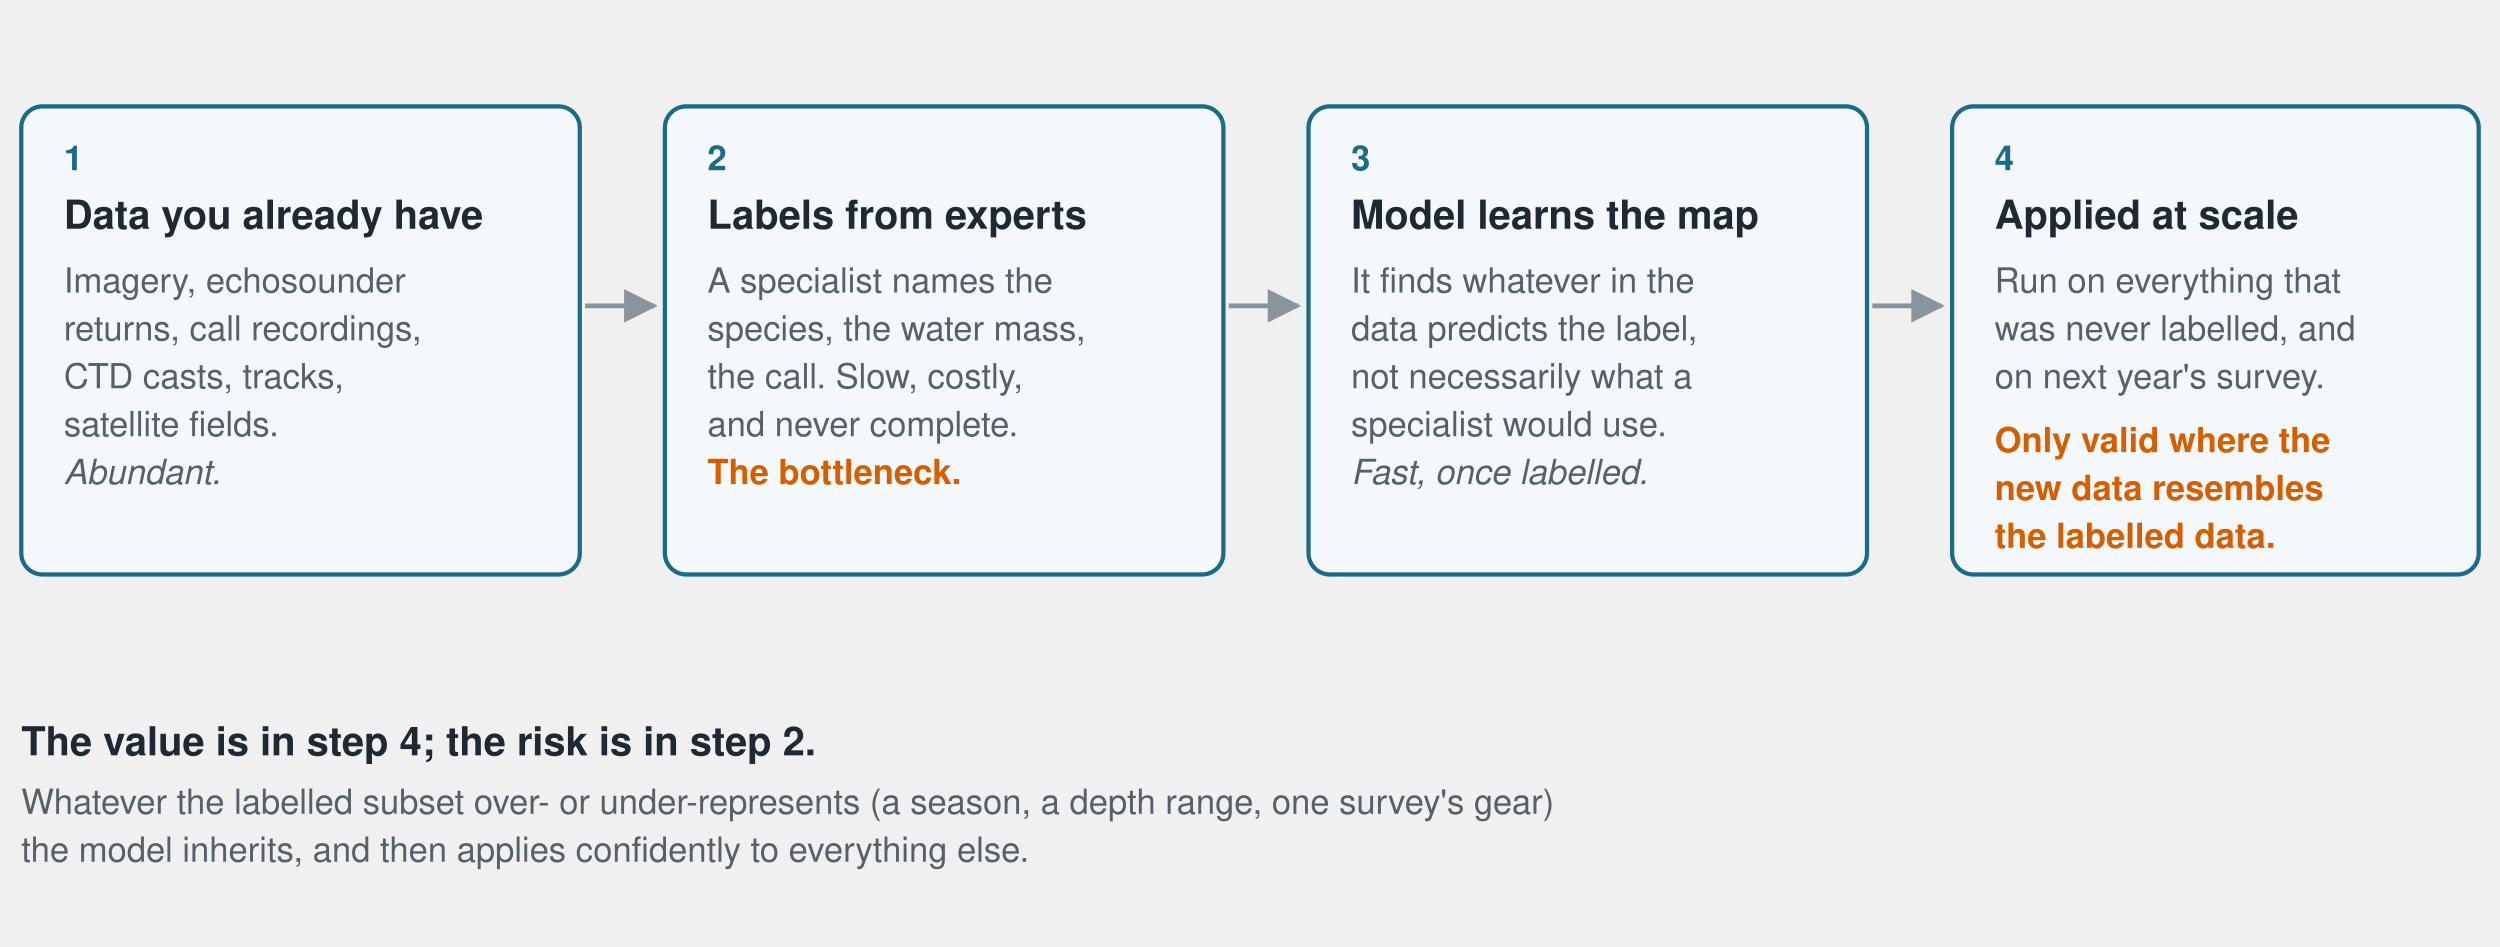
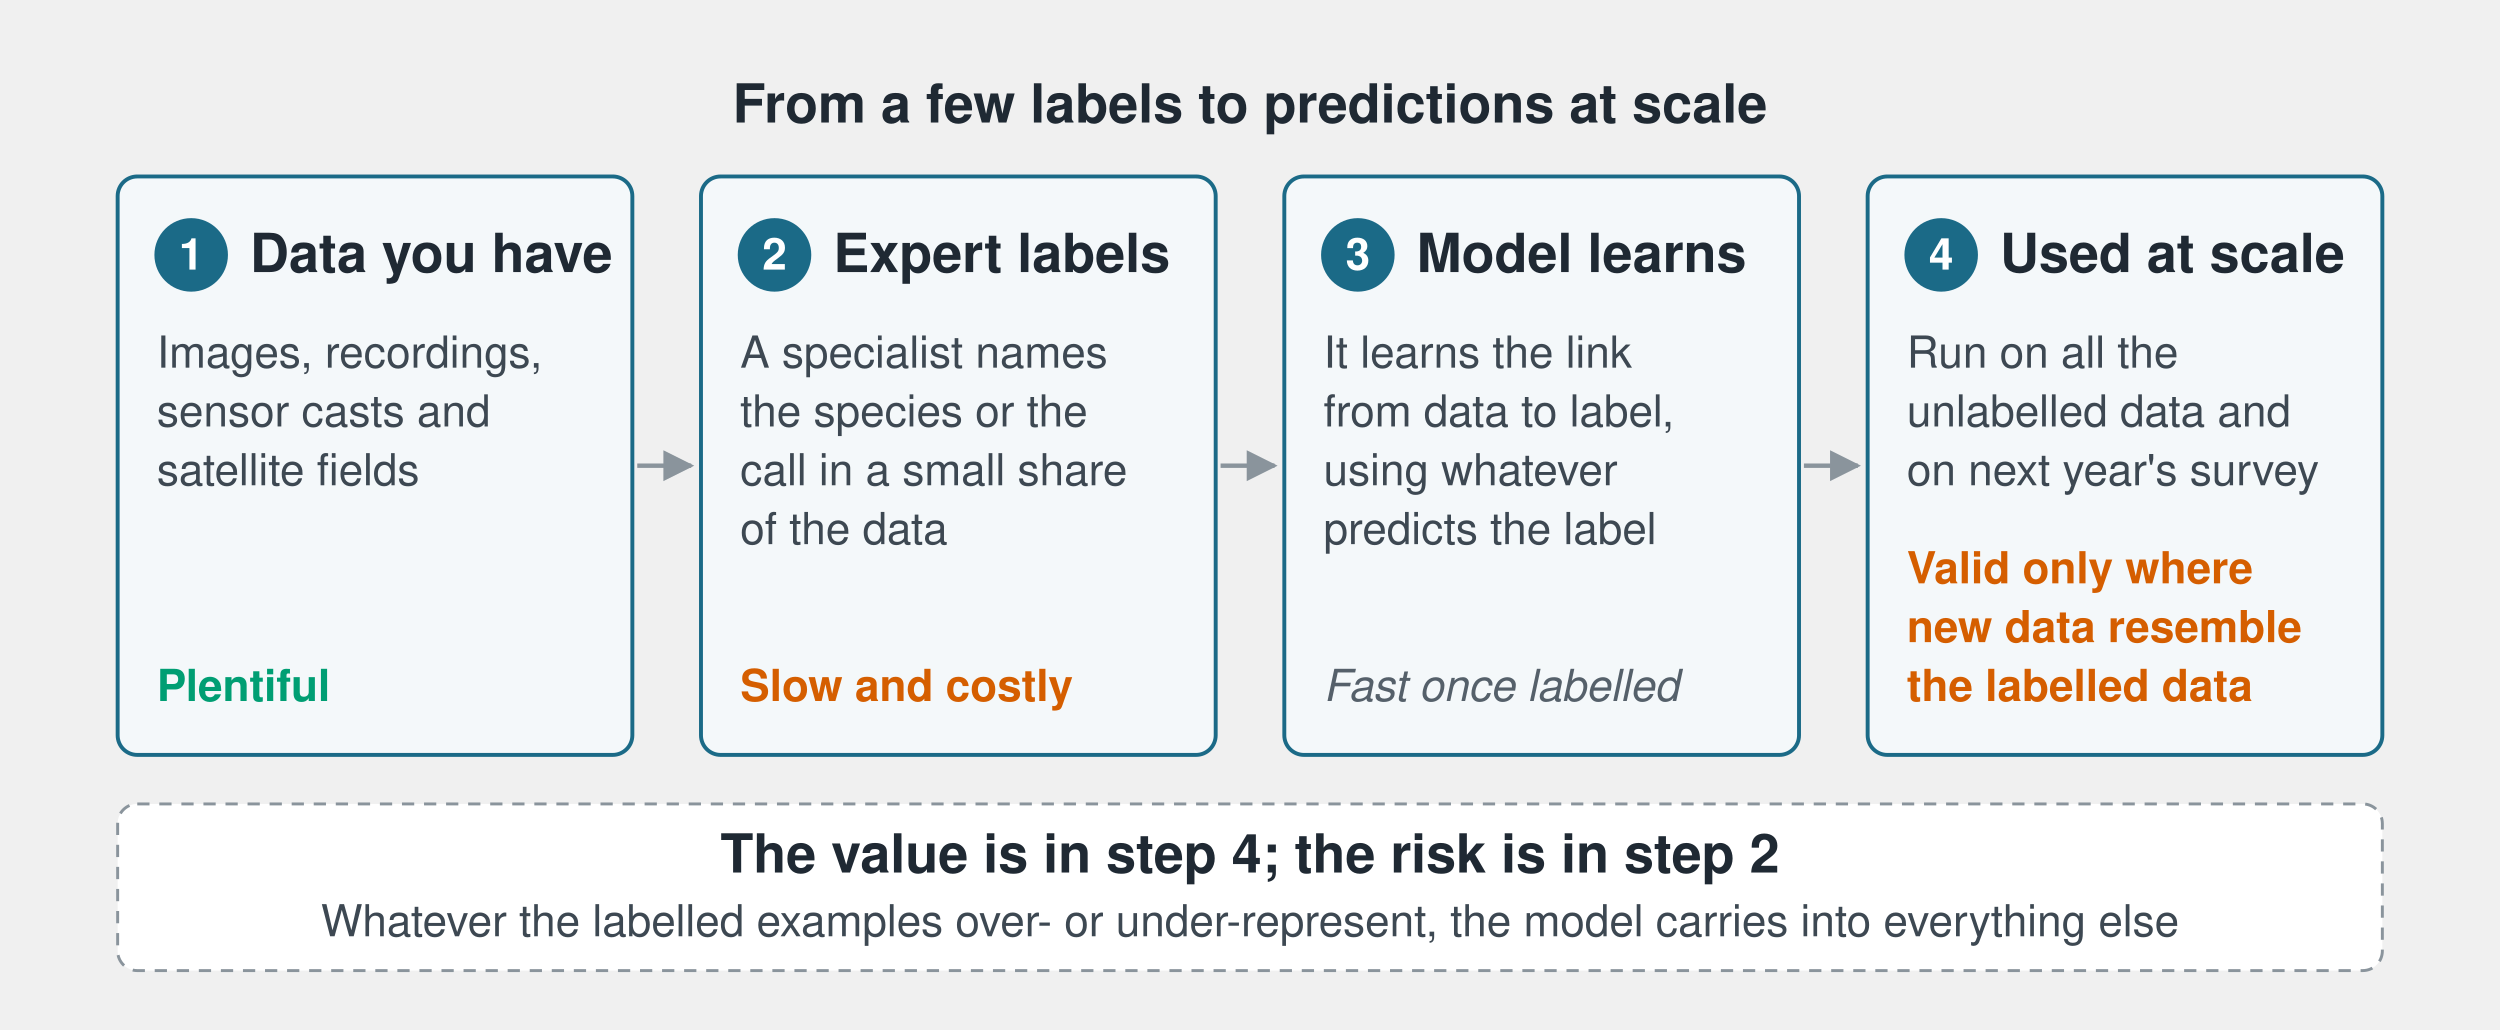
- <svg xmlns="http://www.w3.org/2000/svg" viewBox="0 0 940 356" width="100%" role="img" aria-label="Four-stage pipeline shared by marine machine-learning applications">
+ <svg xmlns="http://www.w3.org/2000/svg" viewBox="-40 -24 1020 420" width="100%" role="img" aria-label="The four-step pipeline shared by supervised applications: plentiful data, scarce specialist labels, a model that learns the link, and use at scale on unlabelled data.">
  <defs>
    <marker id="arrow" viewBox="0 0 10 10" refX="9" refY="5" markerWidth="7" markerHeight="7" orient="auto">
      <path d="M 0 0 L 10 5 L 0 10 z" fill="#8a949c" />
    </marker>
    <style>
-       .box   { fill: #f4f8fa; stroke: #1b6a87; stroke-width: 1.6; rx: 8; }
-       .num   { font: bold 13px "Source Sans Pro", Helvetica, Arial, sans-serif; fill: #1b6a87; }
-       .head  { font: bold 15px "Source Sans Pro", Helvetica, Arial, sans-serif; fill: #1f2933; }
-       .body  { font: 13px "Source Sans Pro", Helvetica, Arial, sans-serif; fill: #55606a; }
-       .note  { font: italic 13px "Source Sans Pro", Helvetica, Arial, sans-serif; fill: #55606a; }
-       .cost  { font: bold 13px "Source Sans Pro", Helvetica, Arial, sans-serif; fill: #D55E00; }
+       .box  { fill: #f4f8fa; stroke: #1b6a87; stroke-width: 1.6; }
+       .title{ font: bold 22px "Source Sans Pro", Helvetica, Arial, sans-serif; fill: #1f2933; }
+       .head { font: bold 22px "Source Sans Pro", Helvetica, Arial, sans-serif; fill: #1f2933; }
+       .body { font: 18px "Source Sans Pro", Helvetica, Arial, sans-serif; fill: #3d4852; }
+       .num  { font: bold 18px "Source Sans Pro", Helvetica, Arial, sans-serif; fill: #ffffff; }
+       .note { font: italic 18px "Source Sans Pro", Helvetica, Arial, sans-serif; fill: #55606a; }
+       .cost { font: bold 18px "Source Sans Pro", Helvetica, Arial, sans-serif; fill: #D55E00; }
+       .good { font: bold 18px "Source Sans Pro", Helvetica, Arial, sans-serif; fill: #009E73; }
    </style>
  </defs>
-   <rect class="box" x="8" y="40" width="210" height="176" />
-   <rect class="box" x="250" y="40" width="210" height="176" />
-   <rect class="box" x="492" y="40" width="210" height="176" />
-   <rect class="box" x="734" y="40" width="198" height="176" />
-   <text class="num" x="24" y="64">1</text>
-   <text class="head" x="24" y="86">Data you already have</text>
-   <text class="body" x="24" y="110">Imagery, echosounder</text>
-   <text class="body" x="24" y="128">returns, call recordings,</text>
-   <text class="body" x="24" y="146">CTD casts, tracks,</text>
-   <text class="body" x="24" y="164">satellite fields.</text>
-   <text class="note" x="24" y="182">Abundant.</text>
-   <text class="num" x="266" y="64">2</text>
-   <text class="head" x="266" y="86">Labels from experts</text>
-   <text class="body" x="266" y="110">A specialist names the</text>
-   <text class="body" x="266" y="128">species, the water mass,</text>
-   <text class="body" x="266" y="146">the call. Slow, costly,</text>
-   <text class="body" x="266" y="164">and never complete.</text>
-   <text class="cost" x="266" y="182">The bottleneck.</text>
-   <text class="num" x="508" y="64">3</text>
-   <text class="head" x="508" y="86">Model learns the map</text>
-   <text class="body" x="508" y="110">It finds whatever in the</text>
-   <text class="body" x="508" y="128">data predicts the label,</text>
-   <text class="body" x="508" y="146">not necessarily what a</text>
-   <text class="body" x="508" y="164">specialist would use.</text>
-   <text class="note" x="508" y="182">Fast, once labelled.</text>
-   <text class="num" x="750" y="64">4</text>
-   <text class="head" x="750" y="86">Applied at scale</text>
-   <text class="body" x="750" y="110">Run on everything that</text>
-   <text class="body" x="750" y="128">was never labelled, and</text>
-   <text class="body" x="750" y="146">on next year's survey.</text>
-   <text class="cost" x="750" y="170">Only valid where the</text>
-   <text class="cost" x="750" y="188">new data resembles</text>
-   <text class="cost" x="750" y="206">the labelled data.</text>
-   <line x1="220" y1="115" x2="246" y2="115" stroke="#8a949c" stroke-width="1.8" marker-end="url(#arrow)" />
-   <line x1="462" y1="115" x2="488" y2="115" stroke="#8a949c" stroke-width="1.8" marker-end="url(#arrow)" />
-   <line x1="704" y1="115" x2="730" y2="115" stroke="#8a949c" stroke-width="1.8" marker-end="url(#arrow)" />
-   <text class="head" x="8" y="284">The value is in step 4; the risk is in step 2.</text>
-   <text class="body" x="8" y="306">Whatever the labelled subset over- or under-represents (a season, a depth range, one survey's gear)</text>
-   <text class="body" x="8" y="324">the model inherits, and then applies confidently to everything else.</text>
+   <text class="title" x="470" y="26" text-anchor="middle">From a few labels to predictions at scale</text>
+   <rect class="box" x="8" y="48" width="210" height="236" rx="8" />
+   <rect class="box" x="246" y="48" width="210" height="236" rx="8" />
+   <rect class="box" x="484" y="48" width="210" height="236" rx="8" />
+   <rect class="box" x="722" y="48" width="210" height="236" rx="8" />
+   <circle cx="38" cy="80" r="15" fill="#1b6a87" />
+   <text class="num" x="38" y="86" text-anchor="middle">1</text>
+   <circle cx="276" cy="80" r="15" fill="#1b6a87" />
+   <text class="num" x="276" y="86" text-anchor="middle">2</text>
+   <circle cx="514" cy="80" r="15" fill="#1b6a87" />
+   <text class="num" x="514" y="86" text-anchor="middle">3</text>
+   <circle cx="752" cy="80" r="15" fill="#1b6a87" />
+   <text class="num" x="752" y="86" text-anchor="middle">4</text>
+   <text class="head" x="62" y="87">Data you have</text>
+   <text class="body" x="24" y="126">Images, recordings,</text>
+   <text class="body" x="24" y="150">sensor casts and</text>
+   <text class="body" x="24" y="174">satellite fields</text>
+   <text class="good" x="24" y="262">Plentiful</text>
+   <text class="head" x="300" y="87">Expert labels</text>
+   <text class="body" x="262" y="126">A specialist names</text>
+   <text class="body" x="262" y="150">the species or the</text>
+   <text class="body" x="262" y="174">call in a small share</text>
+   <text class="body" x="262" y="198">of the data</text>
+   <text class="cost" x="262" y="262">Slow and costly</text>
+   <text class="head" x="538" y="87">Model learns</text>
+   <text class="body" x="500" y="126">It learns the link</text>
+   <text class="body" x="500" y="150">from data to label,</text>
+   <text class="body" x="500" y="174">using whatever</text>
+   <text class="body" x="500" y="198">predicts the label</text>
+   <text class="note" x="500" y="262">Fast once labelled</text>
+   <text class="head" x="776" y="87">Used at scale</text>
+   <text class="body" x="738" y="126">Run on all the</text>
+   <text class="body" x="738" y="150">unlabelled data and</text>
+   <text class="body" x="738" y="174">on next year's survey</text>
+   <text class="cost" x="738" y="214">Valid only where</text>
+   <text class="cost" x="738" y="238">new data resemble</text>
+   <text class="cost" x="738" y="262">the labelled data</text>
+   <line x1="220" y1="166" x2="242" y2="166" stroke="#8a949c" stroke-width="1.8" marker-end="url(#arrow)" />
+   <line x1="458" y1="166" x2="480" y2="166" stroke="#8a949c" stroke-width="1.8" marker-end="url(#arrow)" />
+   <line x1="696" y1="166" x2="718" y2="166" stroke="#8a949c" stroke-width="1.8" marker-end="url(#arrow)" />
+   <rect x="8" y="304" width="924" height="68" rx="8" fill="#ffffff" stroke="#8a949c" stroke-width="1.2" stroke-dasharray="5 4" />
+   <text class="head" x="470" y="332" text-anchor="middle">The value is in step 4; the risk is in step 2</text>
+   <text class="body" x="470" y="358" text-anchor="middle">Whatever the labelled examples over- or under-represent, the model carries into everything else</text>
</svg>
